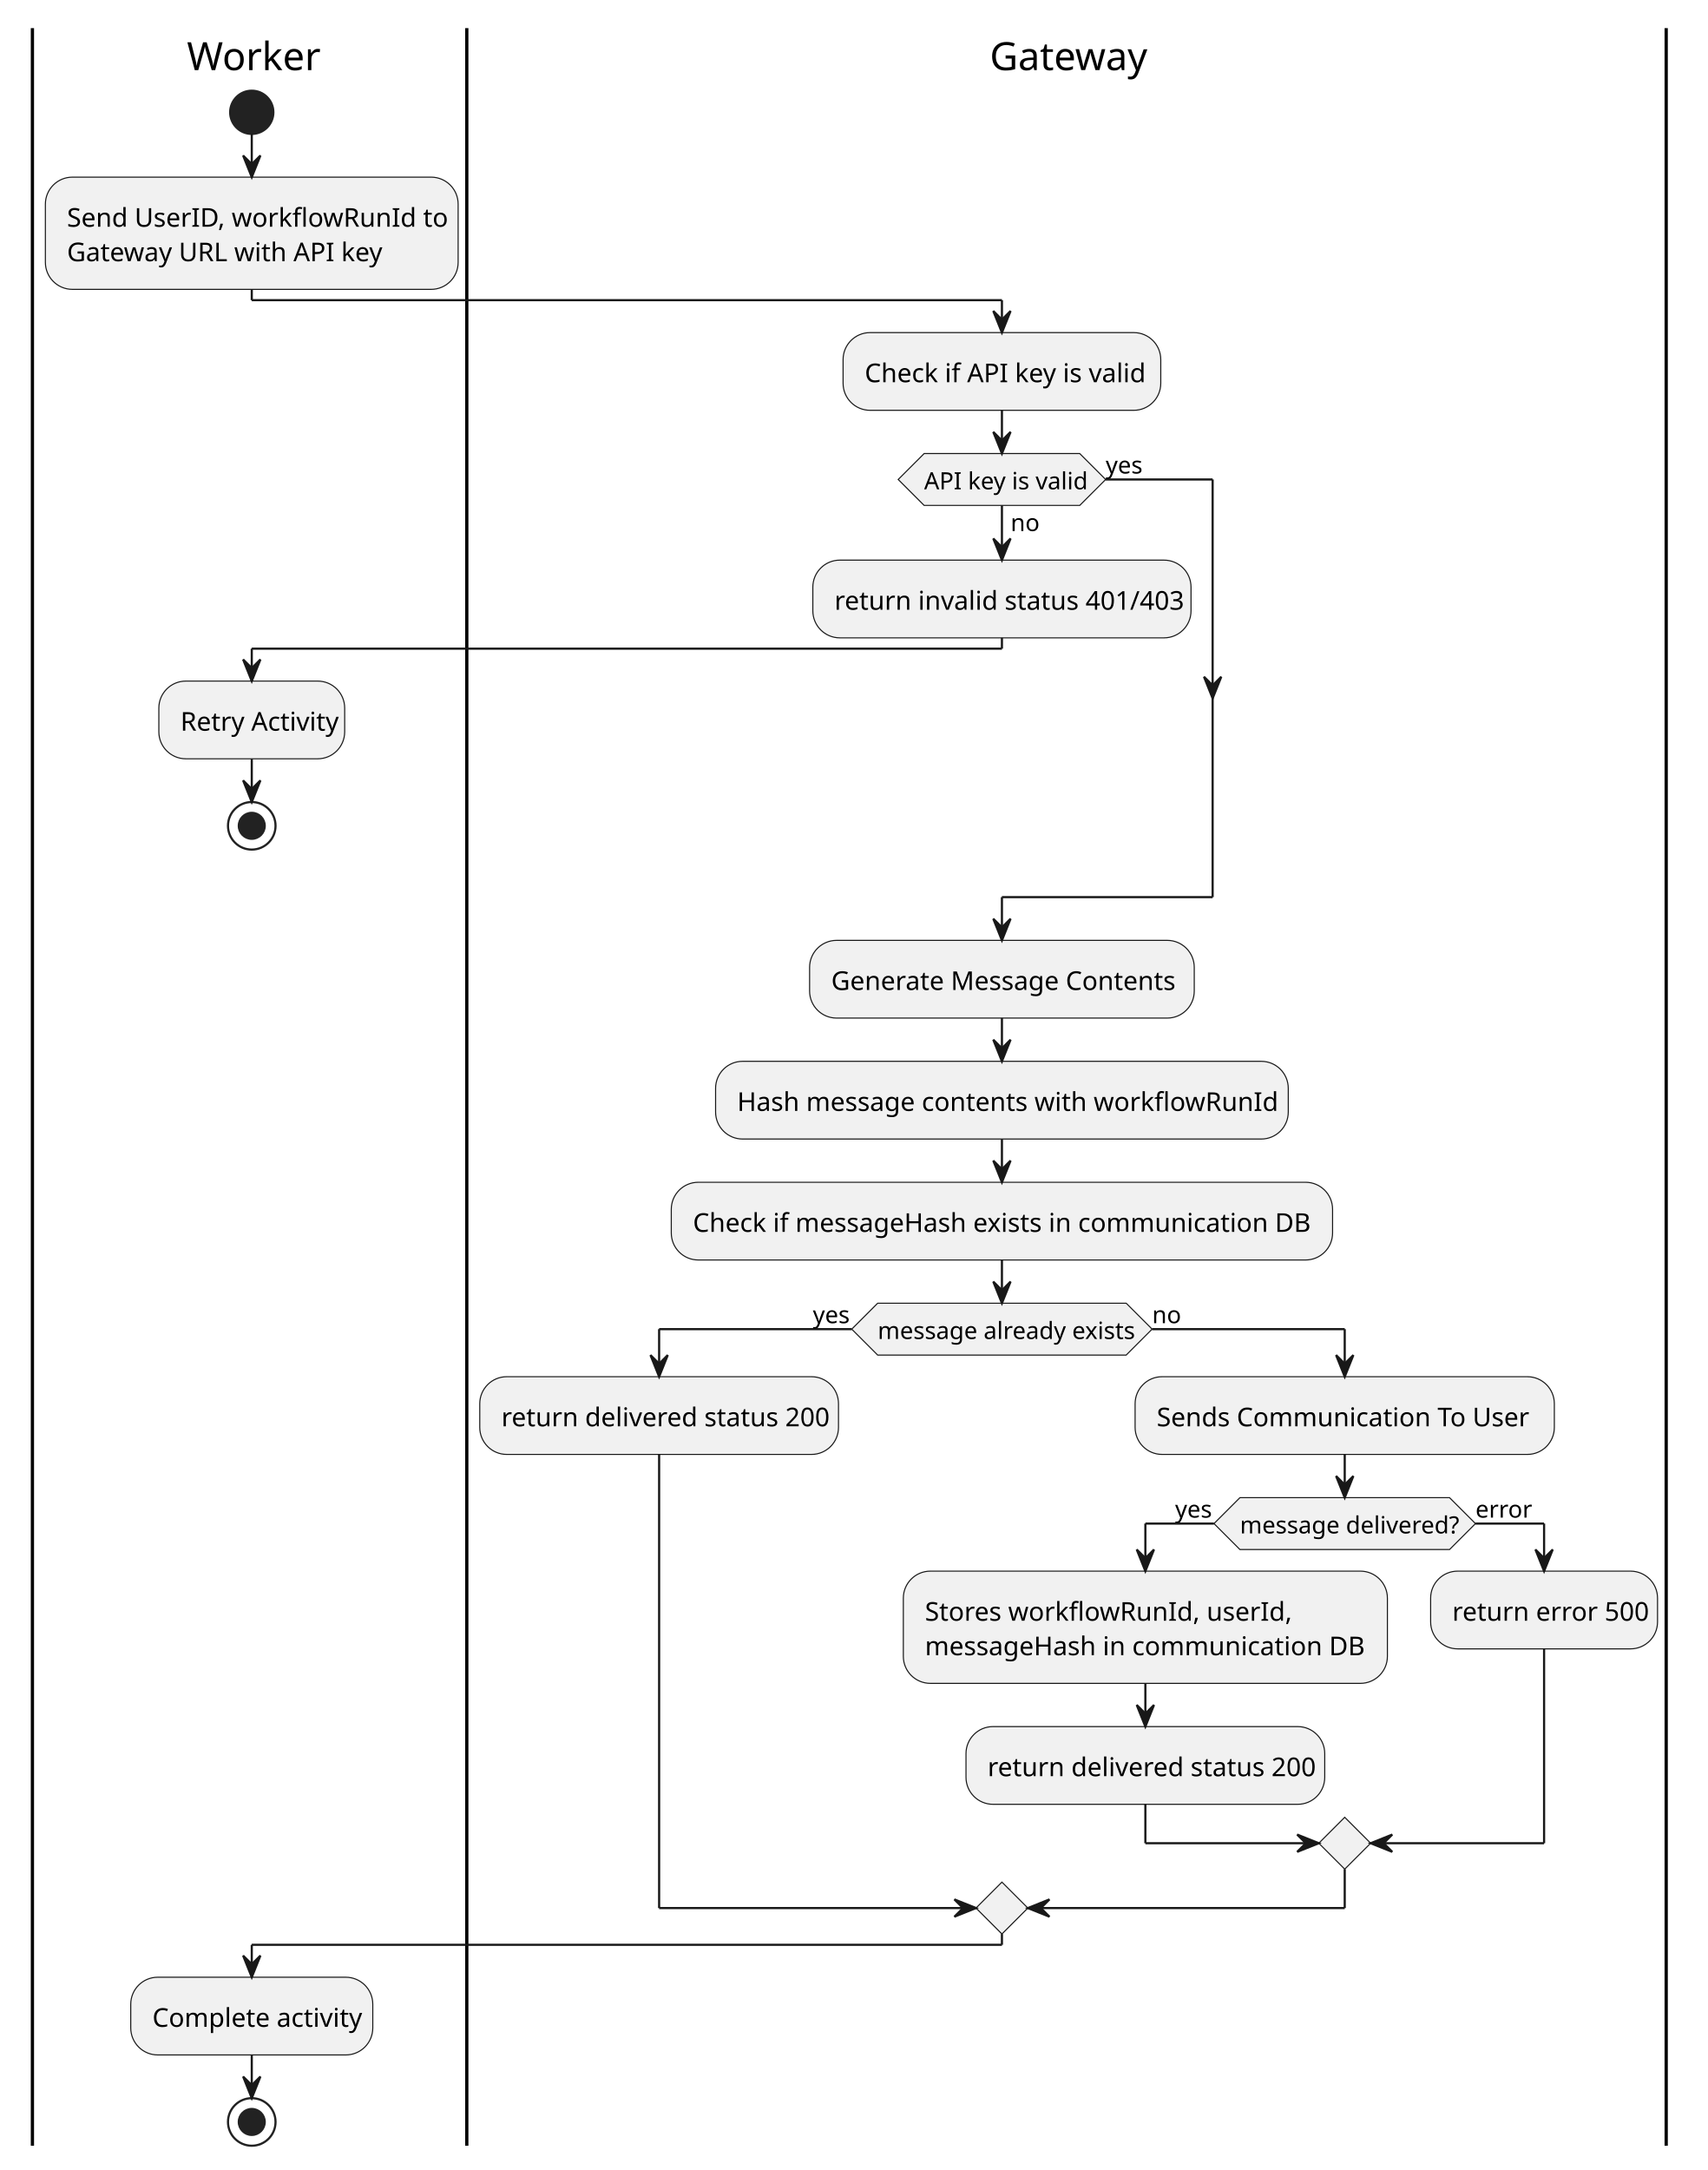
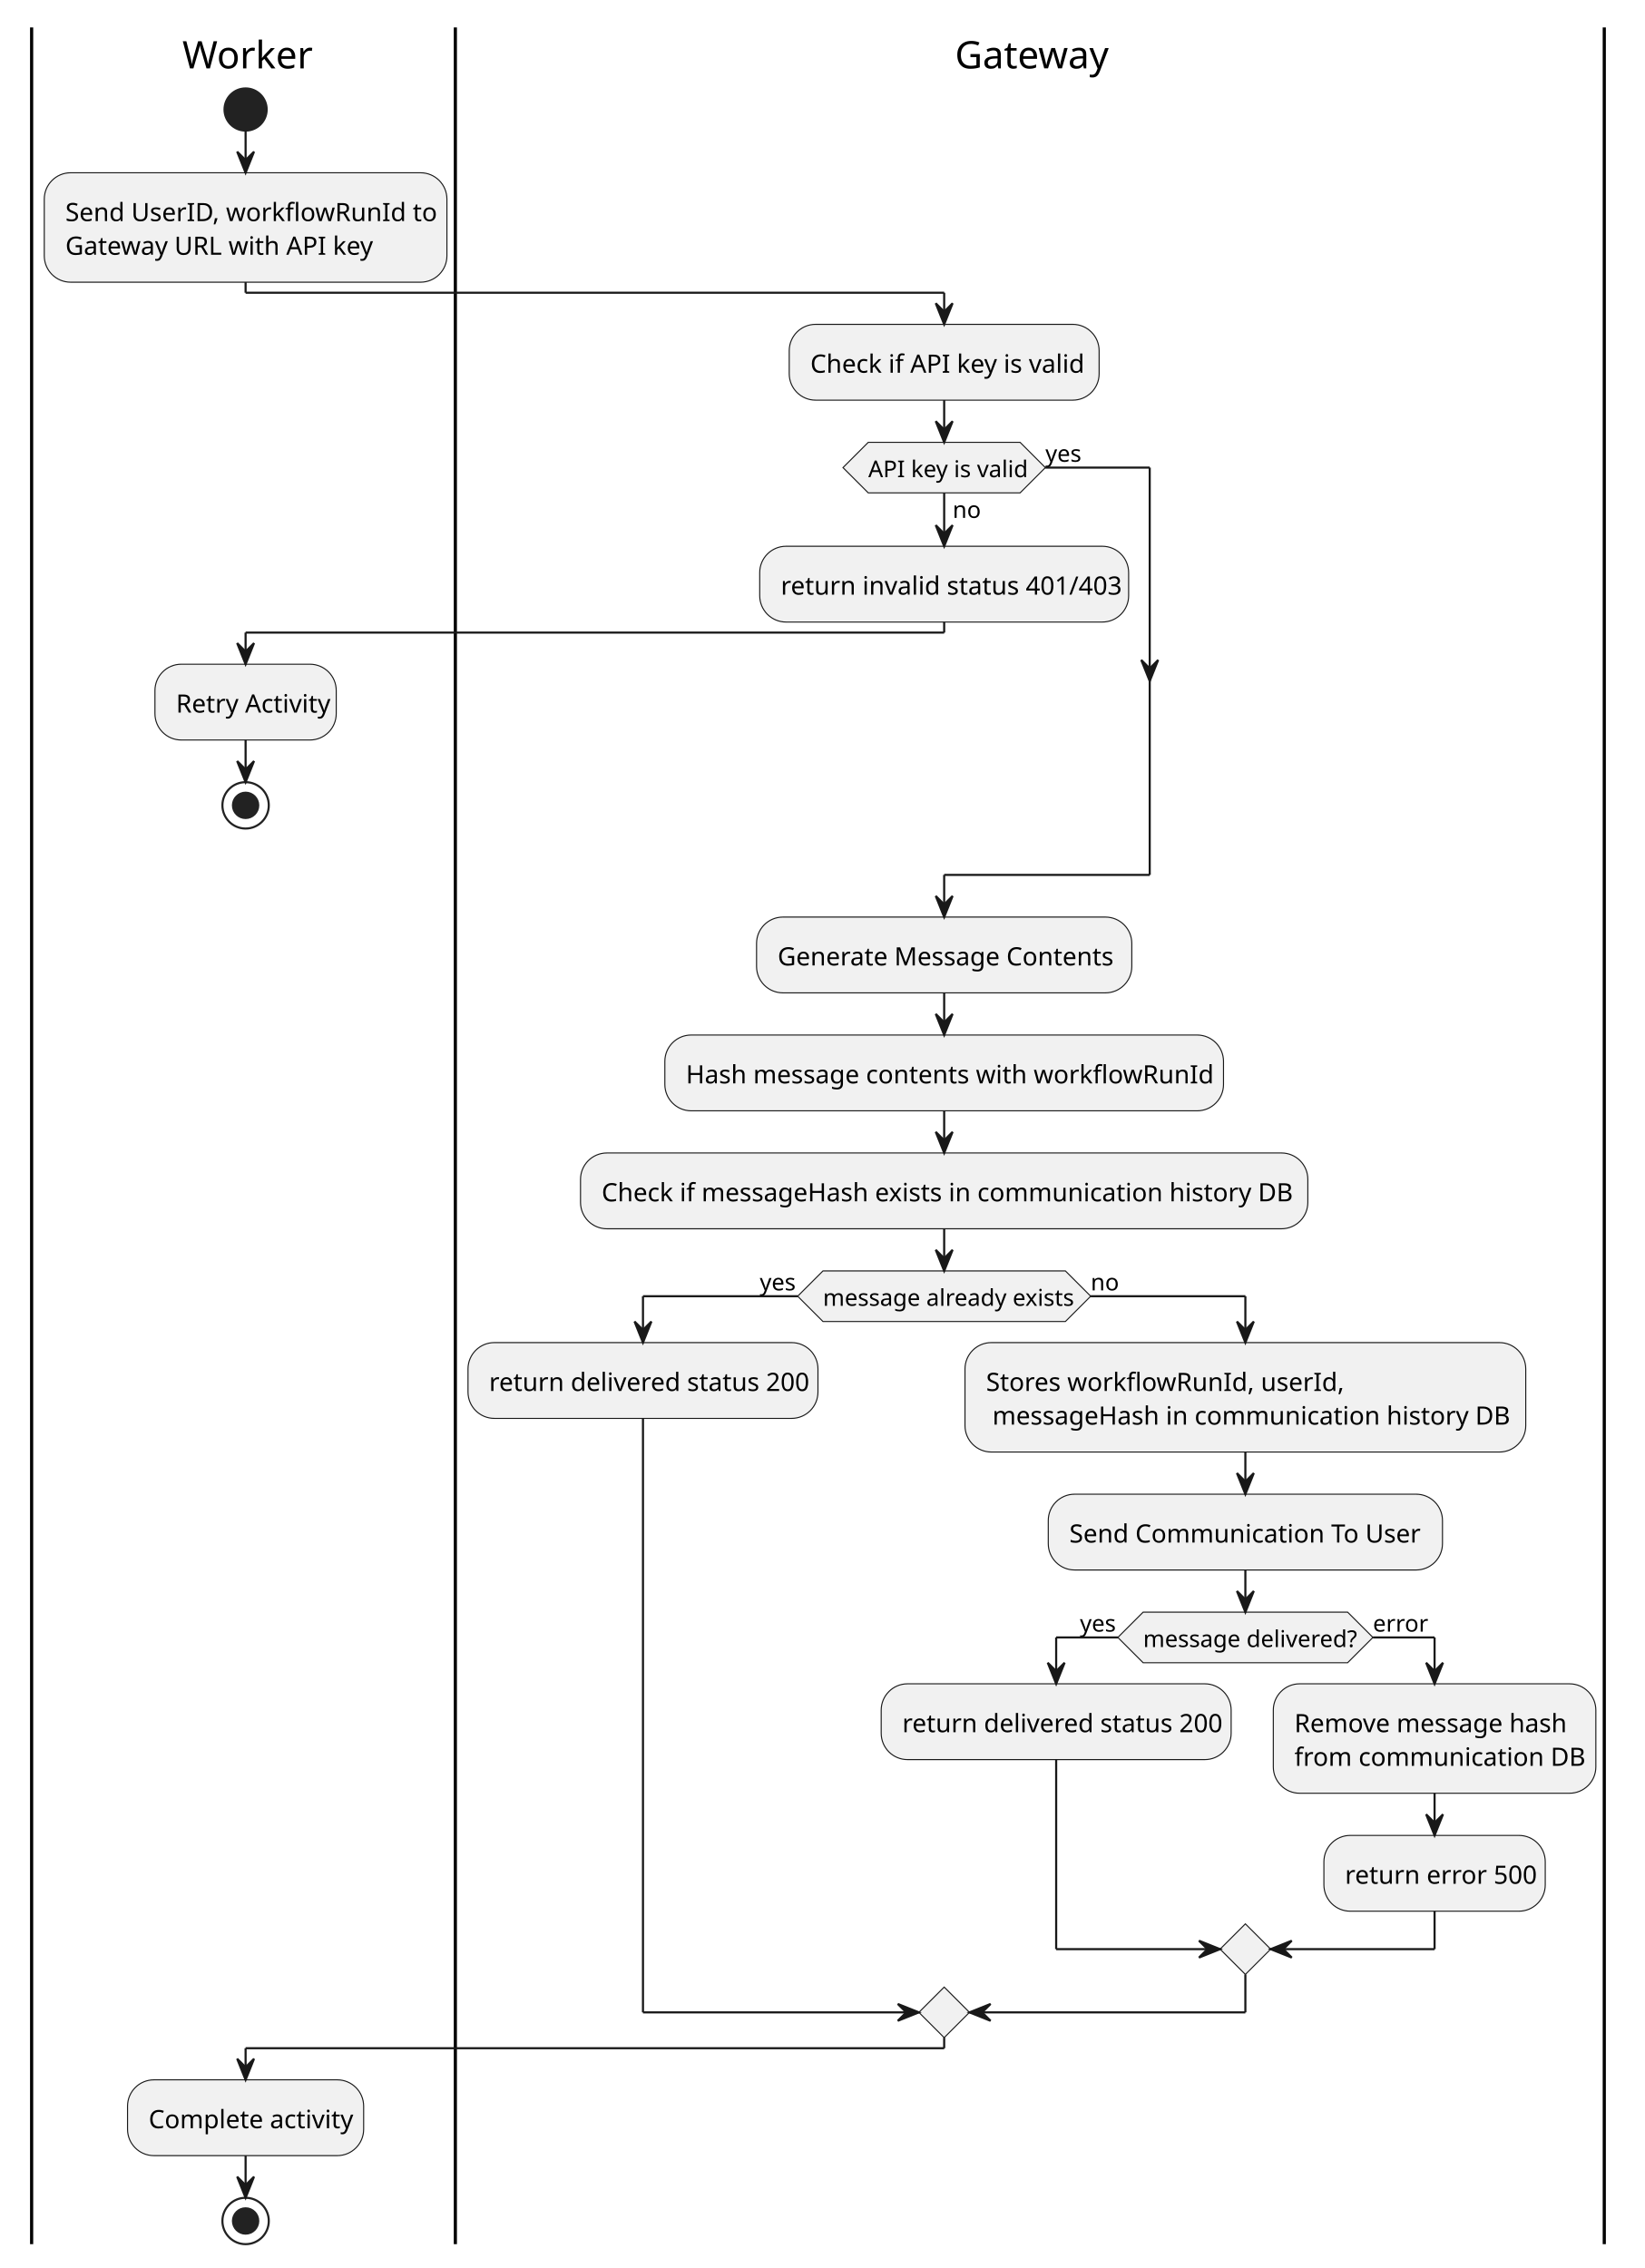
- <svg xmlns="http://www.w3.org/2000/svg" contentStyleType="text/css" height="1004px" preserveAspectRatio="none" style="width:790px;height:1004px;background:#FFFFFF;" version="1.1" viewBox="0 0 790 1004" width="790px" zoomAndPan="magnify">
+ <svg xmlns="http://www.w3.org/2000/svg" contentStyleType="text/css" height="1076px" preserveAspectRatio="none" style="width:780px;height:1076px;background:#FFFFFF;" version="1.1" viewBox="0 0 780 1076" width="780px" zoomAndPan="magnify">
  <defs />
  <g>
-     <rect fill="none" height="23.941" style="stroke:none;stroke-width:1.0;" width="757.5" x="15" y="13.018" />
+     <rect fill="none" height="23.941" style="stroke:none;stroke-width:1.0;" width="747.5" x="15" y="13.018" />
    <ellipse cx="116.5" cy="51.959" fill="#222222" rx="10" ry="10" style="stroke:#222222;stroke-width:1.0;" />
    <rect fill="#F1F1F1" height="51.922" rx="12.5" ry="12.5" style="stroke:#181818;stroke-width:0.5;" width="191" x="21" y="81.959" />
    <text fill="#000000" font-family="sans-serif" font-size="12" lengthAdjust="spacing" textLength="171" x="31" y="104.908">Send UserID, workflowRunId to</text>
    <text fill="#000000" font-family="sans-serif" font-size="12" lengthAdjust="spacing" textLength="142" x="31" y="120.869">Gateway URL with API key</text>
    <rect fill="#F1F1F1" height="35.961" rx="12.5" ry="12.5" style="stroke:#181818;stroke-width:0.5;" width="86" x="73.5" y="315.118" />
    <text fill="#000000" font-family="sans-serif" font-size="12" lengthAdjust="spacing" textLength="66" x="83.5" y="338.067">Retry Activity</text>
    <ellipse cx="116.5" cy="382.079" fill="none" rx="11" ry="11" style="stroke:#222222;stroke-width:1.0;" />
    <ellipse cx="116.5" cy="382.079" fill="#222222" rx="6" ry="6" style="stroke:#222222;stroke-width:1.0;" />
-     <rect fill="#F1F1F1" height="35.961" rx="12.5" ry="12.5" style="stroke:#181818;stroke-width:0.5;" width="112" x="60.5" y="914.806" />
-     <text fill="#000000" font-family="sans-serif" font-size="12" lengthAdjust="spacing" textLength="92" x="70.5" y="937.755">Complete activity</text>
-     <ellipse cx="116.5" cy="981.767" fill="none" rx="11" ry="11" style="stroke:#222222;stroke-width:1.0;" />
-     <ellipse cx="116.5" cy="981.767" fill="#222222" rx="6" ry="6" style="stroke:#222222;stroke-width:1.0;" />
-     <line style="stroke:#000000;stroke-width:1.5;" x1="15" x2="15" y1="13.018" y2="992.767" />
-     <rect fill="#F1F1F1" height="35.961" rx="12.5" ry="12.5" style="stroke:#181818;stroke-width:0.5;" width="147" x="390.125" y="153.881" />
-     <text fill="#000000" font-family="sans-serif" font-size="12" lengthAdjust="spacing" textLength="127" x="400.125" y="176.83">Check if API key is valid</text>
-     <rect fill="#F1F1F1" height="35.961" rx="12.5" ry="12.5" style="stroke:#181818;stroke-width:0.5;" width="175" x="376.125" y="259.157" />
-     <text fill="#000000" font-family="sans-serif" font-size="12" lengthAdjust="spacing" textLength="155" x="386.125" y="282.106">return invalid status 401/403</text>
-     <polygon fill="#F1F1F1" points="427.625,209.842,499.625,209.842,511.625,221.842,499.625,233.842,427.625,233.842,415.625,221.842,427.625,209.842" style="stroke:#181818;stroke-width:0.5;" />
-     <text fill="#000000" font-family="sans-serif" font-size="11" lengthAdjust="spacing" textLength="12" x="467.625" y="245.712">no</text>
-     <text fill="#000000" font-family="sans-serif" font-size="11" lengthAdjust="spacing" textLength="72" x="427.625" y="226.397">API key is valid</text>
-     <text fill="#000000" font-family="sans-serif" font-size="11" lengthAdjust="spacing" textLength="18" x="511.625" y="219.081">yes</text>
-     <rect fill="#F1F1F1" height="35.961" rx="12.5" ry="12.5" style="stroke:#181818;stroke-width:0.5;" width="178" x="374.625" y="435.079" />
-     <text fill="#000000" font-family="sans-serif" font-size="12" lengthAdjust="spacing" textLength="158" x="384.625" y="458.028">Generate Message Contents</text>
-     <rect fill="#F1F1F1" height="35.961" rx="12.5" ry="12.5" style="stroke:#181818;stroke-width:0.5;" width="265" x="331.125" y="491.04" />
-     <text fill="#000000" font-family="sans-serif" font-size="12" lengthAdjust="spacing" textLength="245" x="341.125" y="513.989">Hash message contents with workflowRunId</text>
-     <rect fill="#F1F1F1" height="35.961" rx="12.5" ry="12.5" style="stroke:#181818;stroke-width:0.5;" width="306" x="310.625" y="547.001" />
-     <text fill="#000000" font-family="sans-serif" font-size="12" lengthAdjust="spacing" textLength="286" x="320.625" y="569.95">Check if messageHash exists in communication DB</text>
-     <polygon fill="#F1F1F1" points="406.125,602.962,521.125,602.962,533.125,614.962,521.125,626.962,406.125,626.962,394.125,614.962,406.125,602.962" style="stroke:#181818;stroke-width:0.5;" />
-     <text fill="#000000" font-family="sans-serif" font-size="11" lengthAdjust="spacing" textLength="115" x="406.125" y="619.517">message already exists</text>
-     <text fill="#000000" font-family="sans-serif" font-size="11" lengthAdjust="spacing" textLength="18" x="376.125" y="612.201">yes</text>
-     <text fill="#000000" font-family="sans-serif" font-size="11" lengthAdjust="spacing" textLength="12" x="533.125" y="612.201">no</text>
+     <rect fill="#F1F1F1" height="35.961" rx="12.5" ry="12.5" style="stroke:#181818;stroke-width:0.5;" width="112" x="60.5" y="986.727" />
+     <text fill="#000000" font-family="sans-serif" font-size="12" lengthAdjust="spacing" textLength="92" x="70.5" y="1009.677">Complete activity</text>
+     <ellipse cx="116.5" cy="1053.688" fill="none" rx="11" ry="11" style="stroke:#222222;stroke-width:1.0;" />
+     <ellipse cx="116.5" cy="1053.688" fill="#222222" rx="6" ry="6" style="stroke:#222222;stroke-width:1.0;" />
+     <line style="stroke:#000000;stroke-width:1.5;" x1="15" x2="15" y1="13.018" y2="1064.688" />
+     <rect fill="#F1F1F1" height="35.961" rx="12.5" ry="12.5" style="stroke:#181818;stroke-width:0.5;" width="147" x="374.375" y="153.881" />
+     <text fill="#000000" font-family="sans-serif" font-size="12" lengthAdjust="spacing" textLength="127" x="384.375" y="176.83">Check if API key is valid</text>
+     <rect fill="#F1F1F1" height="35.961" rx="12.5" ry="12.5" style="stroke:#181818;stroke-width:0.5;" width="175" x="360.375" y="259.157" />
+     <text fill="#000000" font-family="sans-serif" font-size="12" lengthAdjust="spacing" textLength="155" x="370.375" y="282.106">return invalid status 401/403</text>
+     <polygon fill="#F1F1F1" points="411.875,209.842,483.875,209.842,495.875,221.842,483.875,233.842,411.875,233.842,399.875,221.842,411.875,209.842" style="stroke:#181818;stroke-width:0.5;" />
+     <text fill="#000000" font-family="sans-serif" font-size="11" lengthAdjust="spacing" textLength="12" x="451.875" y="245.712">no</text>
+     <text fill="#000000" font-family="sans-serif" font-size="11" lengthAdjust="spacing" textLength="72" x="411.875" y="226.397">API key is valid</text>
+     <text fill="#000000" font-family="sans-serif" font-size="11" lengthAdjust="spacing" textLength="18" x="495.875" y="219.081">yes</text>
+     <rect fill="#F1F1F1" height="35.961" rx="12.5" ry="12.5" style="stroke:#181818;stroke-width:0.5;" width="178" x="358.875" y="435.079" />
+     <text fill="#000000" font-family="sans-serif" font-size="12" lengthAdjust="spacing" textLength="158" x="368.875" y="458.028">Generate Message Contents</text>
+     <rect fill="#F1F1F1" height="35.961" rx="12.5" ry="12.5" style="stroke:#181818;stroke-width:0.5;" width="265" x="315.375" y="491.04" />
+     <text fill="#000000" font-family="sans-serif" font-size="12" lengthAdjust="spacing" textLength="245" x="325.375" y="513.989">Hash message contents with workflowRunId</text>
+     <rect fill="#F1F1F1" height="35.961" rx="12.5" ry="12.5" style="stroke:#181818;stroke-width:0.5;" width="345" x="275.375" y="547.001" />
+     <text fill="#000000" font-family="sans-serif" font-size="12" lengthAdjust="spacing" textLength="325" x="285.375" y="569.95">Check if messageHash exists in communication history DB</text>
+     <polygon fill="#F1F1F1" points="390.375,602.962,505.375,602.962,517.375,614.962,505.375,626.962,390.375,626.962,378.375,614.962,390.375,602.962" style="stroke:#181818;stroke-width:0.5;" />
+     <text fill="#000000" font-family="sans-serif" font-size="11" lengthAdjust="spacing" textLength="115" x="390.375" y="619.517">message already exists</text>
+     <text fill="#000000" font-family="sans-serif" font-size="11" lengthAdjust="spacing" textLength="18" x="360.375" y="612.201">yes</text>
+     <text fill="#000000" font-family="sans-serif" font-size="11" lengthAdjust="spacing" textLength="12" x="517.375" y="612.201">no</text>
    <rect fill="#F1F1F1" height="35.961" rx="12.5" ry="12.5" style="stroke:#181818;stroke-width:0.5;" width="166" x="222" y="636.962" />
    <text fill="#000000" font-family="sans-serif" font-size="12" lengthAdjust="spacing" textLength="146" x="232" y="659.911">return delivered status 200</text>
-     <rect fill="#F1F1F1" height="35.961" rx="12.5" ry="12.5" style="stroke:#181818;stroke-width:0.5;" width="194" x="525.25" y="636.962" />
-     <text fill="#000000" font-family="sans-serif" font-size="12" lengthAdjust="spacing" textLength="174" x="535.25" y="659.911">Sends Communication To User</text>
-     <polygon fill="#F1F1F1" points="573.75,692.923,670.75,692.923,682.75,704.923,670.75,716.923,573.75,716.923,561.75,704.923,573.75,692.923" style="stroke:#181818;stroke-width:0.5;" />
-     <text fill="#000000" font-family="sans-serif" font-size="11" lengthAdjust="spacing" textLength="97" x="573.75" y="709.477">message delivered?</text>
-     <text fill="#000000" font-family="sans-serif" font-size="11" lengthAdjust="spacing" textLength="18" x="543.75" y="702.162">yes</text>
-     <text fill="#000000" font-family="sans-serif" font-size="11" lengthAdjust="spacing" textLength="24" x="682.75" y="702.162">error</text>
-     <rect fill="#F1F1F1" height="51.922" rx="12.5" ry="12.5" style="stroke:#181818;stroke-width:0.5;" width="224" x="418" y="726.923" />
-     <text fill="#000000" font-family="sans-serif" font-size="12" lengthAdjust="spacing" textLength="164" x="428" y="749.872">Stores workflowRunId, userId,</text>
-     <text fill="#000000" font-family="sans-serif" font-size="12" lengthAdjust="spacing" textLength="204" x="428" y="765.833">messageHash in communication DB</text>
-     <rect fill="#F1F1F1" height="35.961" rx="12.5" ry="12.5" style="stroke:#181818;stroke-width:0.5;" width="166" x="447" y="798.845" />
-     <text fill="#000000" font-family="sans-serif" font-size="12" lengthAdjust="spacing" textLength="146" x="457" y="821.794">return delivered status 200</text>
-     <rect fill="#F1F1F1" height="35.961" rx="12.5" ry="12.5" style="stroke:#181818;stroke-width:0.5;" width="105" x="662" y="726.923" />
-     <text fill="#000000" font-family="sans-serif" font-size="12" lengthAdjust="spacing" textLength="85" x="672" y="749.872">return error 500</text>
-     <polygon fill="#F1F1F1" points="622.25,840.806,634.25,852.806,622.25,864.806,610.25,852.806,622.25,840.806" style="stroke:#181818;stroke-width:0.5;" />
-     <polygon fill="#F1F1F1" points="463.625,870.806,475.625,882.806,463.625,894.806,451.625,882.806,463.625,870.806" style="stroke:#181818;stroke-width:0.5;" />
-     <line style="stroke:#000000;stroke-width:1.5;" x1="216" x2="216" y1="13.018" y2="992.767" />
-     <line style="stroke:#000000;stroke-width:1.5;" x1="771" x2="771" y1="13.018" y2="992.767" />
+     <rect fill="#F1F1F1" height="51.922" rx="12.5" ry="12.5" style="stroke:#181818;stroke-width:0.5;" width="266" x="457.75" y="636.962" />
+     <text fill="#000000" font-family="sans-serif" font-size="12" lengthAdjust="spacing" textLength="164" x="467.75" y="659.911">Stores workflowRunId, userId,</text>
+     <text fill="#000000" font-family="sans-serif" font-size="12" lengthAdjust="spacing" textLength="243" x="470.75" y="675.872">messageHash in communication history DB</text>
+     <rect fill="#F1F1F1" height="35.961" rx="12.5" ry="12.5" style="stroke:#181818;stroke-width:0.5;" width="187" x="497.25" y="708.884" />
+     <text fill="#000000" font-family="sans-serif" font-size="12" lengthAdjust="spacing" textLength="167" x="507.25" y="731.833">Send Communication To User</text>
+     <polygon fill="#F1F1F1" points="542.25,764.845,639.25,764.845,651.25,776.845,639.25,788.845,542.25,788.845,530.25,776.845,542.25,764.845" style="stroke:#181818;stroke-width:0.5;" />
+     <text fill="#000000" font-family="sans-serif" font-size="11" lengthAdjust="spacing" textLength="97" x="542.25" y="781.399">message delivered?</text>
+     <text fill="#000000" font-family="sans-serif" font-size="11" lengthAdjust="spacing" textLength="18" x="512.25" y="774.084">yes</text>
+     <text fill="#000000" font-family="sans-serif" font-size="11" lengthAdjust="spacing" textLength="24" x="651.25" y="774.084">error</text>
+     <rect fill="#F1F1F1" height="35.961" rx="12.5" ry="12.5" style="stroke:#181818;stroke-width:0.5;" width="166" x="418" y="798.845" />
+     <text fill="#000000" font-family="sans-serif" font-size="12" lengthAdjust="spacing" textLength="146" x="428" y="821.794">return delivered status 200</text>
+     <rect fill="#F1F1F1" height="51.922" rx="12.5" ry="12.5" style="stroke:#181818;stroke-width:0.5;" width="153" x="604" y="798.845" />
+     <text fill="#000000" font-family="sans-serif" font-size="12" lengthAdjust="spacing" textLength="133" x="614" y="821.794">Remove message hash</text>
+     <text fill="#000000" font-family="sans-serif" font-size="12" lengthAdjust="spacing" textLength="133" x="614" y="837.755">from communication DB</text>
+     <rect fill="#F1F1F1" height="35.961" rx="12.5" ry="12.5" style="stroke:#181818;stroke-width:0.5;" width="105" x="628" y="870.767" />
+     <text fill="#000000" font-family="sans-serif" font-size="12" lengthAdjust="spacing" textLength="85" x="638" y="893.716">return error 500</text>
+     <polygon fill="#F1F1F1" points="590.75,912.727,602.75,924.727,590.75,936.727,578.75,924.727,590.75,912.727" style="stroke:#181818;stroke-width:0.5;" />
+     <polygon fill="#F1F1F1" points="447.875,942.727,459.875,954.727,447.875,966.727,435.875,954.727,447.875,942.727" style="stroke:#181818;stroke-width:0.5;" />
+     <line style="stroke:#000000;stroke-width:1.5;" x1="216" x2="216" y1="13.018" y2="1064.688" />
+     <line style="stroke:#000000;stroke-width:1.5;" x1="761" x2="761" y1="13.018" y2="1064.688" />
    <line style="stroke:#181818;stroke-width:1.0;" x1="116.5" x2="116.5" y1="61.959" y2="81.959" />
    <polygon fill="#181818" points="112.5,71.959,116.5,81.959,120.5,71.959,116.5,75.959" style="stroke:#181818;stroke-width:1.0;" />
    <line style="stroke:#181818;stroke-width:1.0;" x1="116.5" x2="116.5" y1="351.079" y2="371.079" />
    <polygon fill="#181818" points="112.5,361.079,116.5,371.079,120.5,361.079,116.5,365.079" style="stroke:#181818;stroke-width:1.0;" />
-     <line style="stroke:#181818;stroke-width:1.0;" x1="116.5" x2="116.5" y1="950.767" y2="970.767" />
-     <polygon fill="#181818" points="112.5,960.767,116.5,970.767,120.5,960.767,116.5,964.767" style="stroke:#181818;stroke-width:1.0;" />
-     <line style="stroke:#181818;stroke-width:1.0;" x1="463.625" x2="463.625" y1="233.842" y2="259.157" />
-     <polygon fill="#181818" points="459.625,249.157,463.625,259.157,467.625,249.157,463.625,253.157" style="stroke:#181818;stroke-width:1.0;" />
-     <line style="stroke:#181818;stroke-width:1.0;" x1="511.625" x2="561.125" y1="221.842" y2="221.842" />
-     <polygon fill="#181818" points="557.125,313.118,561.125,323.118,565.125,313.118,561.125,317.118" style="stroke:#181818;stroke-width:1.0;" />
-     <line style="stroke:#181818;stroke-width:1.0;" x1="561.125" x2="561.125" y1="221.842" y2="415.079" />
-     <line style="stroke:#181818;stroke-width:1.0;" x1="561.125" x2="463.625" y1="415.079" y2="415.079" />
-     <line style="stroke:#181818;stroke-width:1.0;" x1="463.625" x2="463.625" y1="415.079" y2="435.079" />
-     <polygon fill="#181818" points="459.625,425.079,463.625,435.079,467.625,425.079,463.625,429.079" style="stroke:#181818;stroke-width:1.0;" />
-     <line style="stroke:#181818;stroke-width:1.0;" x1="463.625" x2="463.625" y1="189.842" y2="209.842" />
-     <polygon fill="#181818" points="459.625,199.842,463.625,209.842,467.625,199.842,463.625,203.842" style="stroke:#181818;stroke-width:1.0;" />
-     <line style="stroke:#181818;stroke-width:1.0;" x1="463.625" x2="463.625" y1="471.04" y2="491.04" />
-     <polygon fill="#181818" points="459.625,481.04,463.625,491.04,467.625,481.04,463.625,485.04" style="stroke:#181818;stroke-width:1.0;" />
-     <line style="stroke:#181818;stroke-width:1.0;" x1="463.625" x2="463.625" y1="527.001" y2="547.001" />
-     <polygon fill="#181818" points="459.625,537.001,463.625,547.001,467.625,537.001,463.625,541.001" style="stroke:#181818;stroke-width:1.0;" />
-     <line style="stroke:#181818;stroke-width:1.0;" x1="530" x2="530" y1="778.845" y2="798.845" />
-     <polygon fill="#181818" points="526,788.845,530,798.845,534,788.845,530,792.845" style="stroke:#181818;stroke-width:1.0;" />
-     <line style="stroke:#181818;stroke-width:1.0;" x1="561.75" x2="530" y1="704.923" y2="704.923" />
-     <line style="stroke:#181818;stroke-width:1.0;" x1="530" x2="530" y1="704.923" y2="726.923" />
-     <polygon fill="#181818" points="526,716.923,530,726.923,534,716.923,530,720.923" style="stroke:#181818;stroke-width:1.0;" />
-     <line style="stroke:#181818;stroke-width:1.0;" x1="682.75" x2="714.5" y1="704.923" y2="704.923" />
-     <line style="stroke:#181818;stroke-width:1.0;" x1="714.5" x2="714.5" y1="704.923" y2="726.923" />
-     <polygon fill="#181818" points="710.5,716.923,714.5,726.923,718.5,716.923,714.5,720.923" style="stroke:#181818;stroke-width:1.0;" />
-     <line style="stroke:#181818;stroke-width:1.0;" x1="530" x2="530" y1="834.806" y2="852.806" />
-     <line style="stroke:#181818;stroke-width:1.0;" x1="530" x2="610.25" y1="852.806" y2="852.806" />
-     <polygon fill="#181818" points="600.25,848.806,610.25,852.806,600.25,856.806,604.25,852.806" style="stroke:#181818;stroke-width:1.0;" />
-     <line style="stroke:#181818;stroke-width:1.0;" x1="714.5" x2="714.5" y1="762.884" y2="852.806" />
-     <line style="stroke:#181818;stroke-width:1.0;" x1="714.5" x2="634.25" y1="852.806" y2="852.806" />
-     <polygon fill="#181818" points="644.25,848.806,634.25,852.806,644.25,856.806,640.25,852.806" style="stroke:#181818;stroke-width:1.0;" />
-     <line style="stroke:#181818;stroke-width:1.0;" x1="622.25" x2="622.25" y1="672.923" y2="692.923" />
-     <polygon fill="#181818" points="618.25,682.923,622.25,692.923,626.25,682.923,622.25,686.923" style="stroke:#181818;stroke-width:1.0;" />
-     <line style="stroke:#181818;stroke-width:1.0;" x1="394.125" x2="305" y1="614.962" y2="614.962" />
+     <line style="stroke:#181818;stroke-width:1.0;" x1="116.5" x2="116.5" y1="1022.688" y2="1042.688" />
+     <polygon fill="#181818" points="112.5,1032.688,116.5,1042.688,120.5,1032.688,116.5,1036.688" style="stroke:#181818;stroke-width:1.0;" />
+     <line style="stroke:#181818;stroke-width:1.0;" x1="447.875" x2="447.875" y1="233.842" y2="259.157" />
+     <polygon fill="#181818" points="443.875,249.157,447.875,259.157,451.875,249.157,447.875,253.157" style="stroke:#181818;stroke-width:1.0;" />
+     <line style="stroke:#181818;stroke-width:1.0;" x1="495.875" x2="545.375" y1="221.842" y2="221.842" />
+     <polygon fill="#181818" points="541.375,313.118,545.375,323.118,549.375,313.118,545.375,317.118" style="stroke:#181818;stroke-width:1.0;" />
+     <line style="stroke:#181818;stroke-width:1.0;" x1="545.375" x2="545.375" y1="221.842" y2="415.079" />
+     <line style="stroke:#181818;stroke-width:1.0;" x1="545.375" x2="447.875" y1="415.079" y2="415.079" />
+     <line style="stroke:#181818;stroke-width:1.0;" x1="447.875" x2="447.875" y1="415.079" y2="435.079" />
+     <polygon fill="#181818" points="443.875,425.079,447.875,435.079,451.875,425.079,447.875,429.079" style="stroke:#181818;stroke-width:1.0;" />
+     <line style="stroke:#181818;stroke-width:1.0;" x1="447.875" x2="447.875" y1="189.842" y2="209.842" />
+     <polygon fill="#181818" points="443.875,199.842,447.875,209.842,451.875,199.842,447.875,203.842" style="stroke:#181818;stroke-width:1.0;" />
+     <line style="stroke:#181818;stroke-width:1.0;" x1="447.875" x2="447.875" y1="471.04" y2="491.04" />
+     <polygon fill="#181818" points="443.875,481.04,447.875,491.04,451.875,481.04,447.875,485.04" style="stroke:#181818;stroke-width:1.0;" />
+     <line style="stroke:#181818;stroke-width:1.0;" x1="447.875" x2="447.875" y1="527.001" y2="547.001" />
+     <polygon fill="#181818" points="443.875,537.001,447.875,547.001,451.875,537.001,447.875,541.001" style="stroke:#181818;stroke-width:1.0;" />
+     <line style="stroke:#181818;stroke-width:1.0;" x1="590.75" x2="590.75" y1="688.884" y2="708.884" />
+     <polygon fill="#181818" points="586.75,698.884,590.75,708.884,594.75,698.884,590.75,702.884" style="stroke:#181818;stroke-width:1.0;" />
+     <line style="stroke:#181818;stroke-width:1.0;" x1="680.5" x2="680.5" y1="850.767" y2="870.767" />
+     <polygon fill="#181818" points="676.5,860.767,680.5,870.767,684.5,860.767,680.5,864.767" style="stroke:#181818;stroke-width:1.0;" />
+     <line style="stroke:#181818;stroke-width:1.0;" x1="530.25" x2="501" y1="776.845" y2="776.845" />
+     <line style="stroke:#181818;stroke-width:1.0;" x1="501" x2="501" y1="776.845" y2="798.845" />
+     <polygon fill="#181818" points="497,788.845,501,798.845,505,788.845,501,792.845" style="stroke:#181818;stroke-width:1.0;" />
+     <line style="stroke:#181818;stroke-width:1.0;" x1="651.25" x2="680.5" y1="776.845" y2="776.845" />
+     <line style="stroke:#181818;stroke-width:1.0;" x1="680.5" x2="680.5" y1="776.845" y2="798.845" />
+     <polygon fill="#181818" points="676.5,788.845,680.5,798.845,684.5,788.845,680.5,792.845" style="stroke:#181818;stroke-width:1.0;" />
+     <line style="stroke:#181818;stroke-width:1.0;" x1="501" x2="501" y1="834.806" y2="924.727" />
+     <line style="stroke:#181818;stroke-width:1.0;" x1="501" x2="578.75" y1="924.727" y2="924.727" />
+     <polygon fill="#181818" points="568.75,920.727,578.75,924.727,568.75,928.727,572.75,924.727" style="stroke:#181818;stroke-width:1.0;" />
+     <line style="stroke:#181818;stroke-width:1.0;" x1="680.5" x2="680.5" y1="906.727" y2="924.727" />
+     <line style="stroke:#181818;stroke-width:1.0;" x1="680.5" x2="602.75" y1="924.727" y2="924.727" />
+     <polygon fill="#181818" points="612.75,920.727,602.75,924.727,612.75,928.727,608.75,924.727" style="stroke:#181818;stroke-width:1.0;" />
+     <line style="stroke:#181818;stroke-width:1.0;" x1="590.75" x2="590.75" y1="744.845" y2="764.845" />
+     <polygon fill="#181818" points="586.75,754.845,590.75,764.845,594.75,754.845,590.75,758.845" style="stroke:#181818;stroke-width:1.0;" />
+     <line style="stroke:#181818;stroke-width:1.0;" x1="378.375" x2="305" y1="614.962" y2="614.962" />
    <line style="stroke:#181818;stroke-width:1.0;" x1="305" x2="305" y1="614.962" y2="636.962" />
    <polygon fill="#181818" points="301,626.962,305,636.962,309,626.962,305,630.962" style="stroke:#181818;stroke-width:1.0;" />
-     <line style="stroke:#181818;stroke-width:1.0;" x1="533.125" x2="622.25" y1="614.962" y2="614.962" />
-     <line style="stroke:#181818;stroke-width:1.0;" x1="622.25" x2="622.25" y1="614.962" y2="636.962" />
-     <polygon fill="#181818" points="618.25,626.962,622.25,636.962,626.25,626.962,622.25,630.962" style="stroke:#181818;stroke-width:1.0;" />
-     <line style="stroke:#181818;stroke-width:1.0;" x1="305" x2="305" y1="672.923" y2="882.806" />
-     <line style="stroke:#181818;stroke-width:1.0;" x1="305" x2="451.625" y1="882.806" y2="882.806" />
-     <polygon fill="#181818" points="441.625,878.806,451.625,882.806,441.625,886.806,445.625,882.806" style="stroke:#181818;stroke-width:1.0;" />
-     <line style="stroke:#181818;stroke-width:1.0;" x1="622.25" x2="622.25" y1="864.806" y2="882.806" />
-     <line style="stroke:#181818;stroke-width:1.0;" x1="622.25" x2="475.625" y1="882.806" y2="882.806" />
-     <polygon fill="#181818" points="485.625,878.806,475.625,882.806,485.625,886.806,481.625,882.806" style="stroke:#181818;stroke-width:1.0;" />
-     <line style="stroke:#181818;stroke-width:1.0;" x1="463.625" x2="463.625" y1="582.962" y2="602.962" />
-     <polygon fill="#181818" points="459.625,592.962,463.625,602.962,467.625,592.962,463.625,596.962" style="stroke:#181818;stroke-width:1.0;" />
+     <line style="stroke:#181818;stroke-width:1.0;" x1="517.375" x2="590.75" y1="614.962" y2="614.962" />
+     <line style="stroke:#181818;stroke-width:1.0;" x1="590.75" x2="590.75" y1="614.962" y2="636.962" />
+     <polygon fill="#181818" points="586.75,626.962,590.75,636.962,594.75,626.962,590.75,630.962" style="stroke:#181818;stroke-width:1.0;" />
+     <line style="stroke:#181818;stroke-width:1.0;" x1="305" x2="305" y1="672.923" y2="954.727" />
+     <line style="stroke:#181818;stroke-width:1.0;" x1="305" x2="435.875" y1="954.727" y2="954.727" />
+     <polygon fill="#181818" points="425.875,950.727,435.875,954.727,425.875,958.727,429.875,954.727" style="stroke:#181818;stroke-width:1.0;" />
+     <line style="stroke:#181818;stroke-width:1.0;" x1="590.75" x2="590.75" y1="936.727" y2="954.727" />
+     <line style="stroke:#181818;stroke-width:1.0;" x1="590.75" x2="459.875" y1="954.727" y2="954.727" />
+     <polygon fill="#181818" points="469.875,950.727,459.875,954.727,469.875,958.727,465.875,954.727" style="stroke:#181818;stroke-width:1.0;" />
+     <line style="stroke:#181818;stroke-width:1.0;" x1="447.875" x2="447.875" y1="582.962" y2="602.962" />
+     <polygon fill="#181818" points="443.875,592.962,447.875,602.962,451.875,592.962,447.875,596.962" style="stroke:#181818;stroke-width:1.0;" />
    <line style="stroke:#181818;stroke-width:1.0;" x1="116.5" x2="116.5" y1="133.881" y2="138.881" />
-     <line style="stroke:#181818;stroke-width:1.0;" x1="116.5" x2="463.625" y1="138.881" y2="138.881" />
-     <line style="stroke:#181818;stroke-width:1.0;" x1="463.625" x2="463.625" y1="138.881" y2="153.881" />
-     <polygon fill="#181818" points="459.625,143.881,463.625,153.881,467.625,143.881,463.625,147.881" style="stroke:#181818;stroke-width:1.0;" />
-     <line style="stroke:#181818;stroke-width:1.0;" x1="463.625" x2="463.625" y1="295.118" y2="300.118" />
-     <line style="stroke:#181818;stroke-width:1.0;" x1="463.625" x2="116.5" y1="300.118" y2="300.118" />
+     <line style="stroke:#181818;stroke-width:1.0;" x1="116.5" x2="447.875" y1="138.881" y2="138.881" />
+     <line style="stroke:#181818;stroke-width:1.0;" x1="447.875" x2="447.875" y1="138.881" y2="153.881" />
+     <polygon fill="#181818" points="443.875,143.881,447.875,153.881,451.875,143.881,447.875,147.881" style="stroke:#181818;stroke-width:1.0;" />
+     <line style="stroke:#181818;stroke-width:1.0;" x1="447.875" x2="447.875" y1="295.118" y2="300.118" />
+     <line style="stroke:#181818;stroke-width:1.0;" x1="447.875" x2="116.5" y1="300.118" y2="300.118" />
    <line style="stroke:#181818;stroke-width:1.0;" x1="116.5" x2="116.5" y1="300.118" y2="315.118" />
    <polygon fill="#181818" points="112.5,305.118,116.5,315.118,120.5,305.118,116.5,309.118" style="stroke:#181818;stroke-width:1.0;" />
-     <line style="stroke:#181818;stroke-width:1.0;" x1="463.625" x2="463.625" y1="894.806" y2="899.806" />
-     <line style="stroke:#181818;stroke-width:1.0;" x1="463.625" x2="116.5" y1="899.806" y2="899.806" />
-     <line style="stroke:#181818;stroke-width:1.0;" x1="116.5" x2="116.5" y1="899.806" y2="914.806" />
-     <polygon fill="#181818" points="112.5,904.806,116.5,914.806,120.5,904.806,116.5,908.806" style="stroke:#181818;stroke-width:1.0;" />
+     <line style="stroke:#181818;stroke-width:1.0;" x1="447.875" x2="447.875" y1="966.727" y2="971.727" />
+     <line style="stroke:#181818;stroke-width:1.0;" x1="447.875" x2="116.5" y1="971.727" y2="971.727" />
+     <line style="stroke:#181818;stroke-width:1.0;" x1="116.5" x2="116.5" y1="971.727" y2="986.727" />
+     <polygon fill="#181818" points="112.5,976.727,116.5,986.727,120.5,976.727,116.5,980.727" style="stroke:#181818;stroke-width:1.0;" />
    <text fill="#000000" font-family="sans-serif" font-size="18" lengthAdjust="spacing" textLength="58" x="86.5" y="32.441">Worker</text>
-     <text fill="#000000" font-family="sans-serif" font-size="18" lengthAdjust="spacing" textLength="71" x="458" y="32.441">Gateway</text>
+     <text fill="#000000" font-family="sans-serif" font-size="18" lengthAdjust="spacing" textLength="71" x="453" y="32.441">Gateway</text>
  </g>
</svg>
